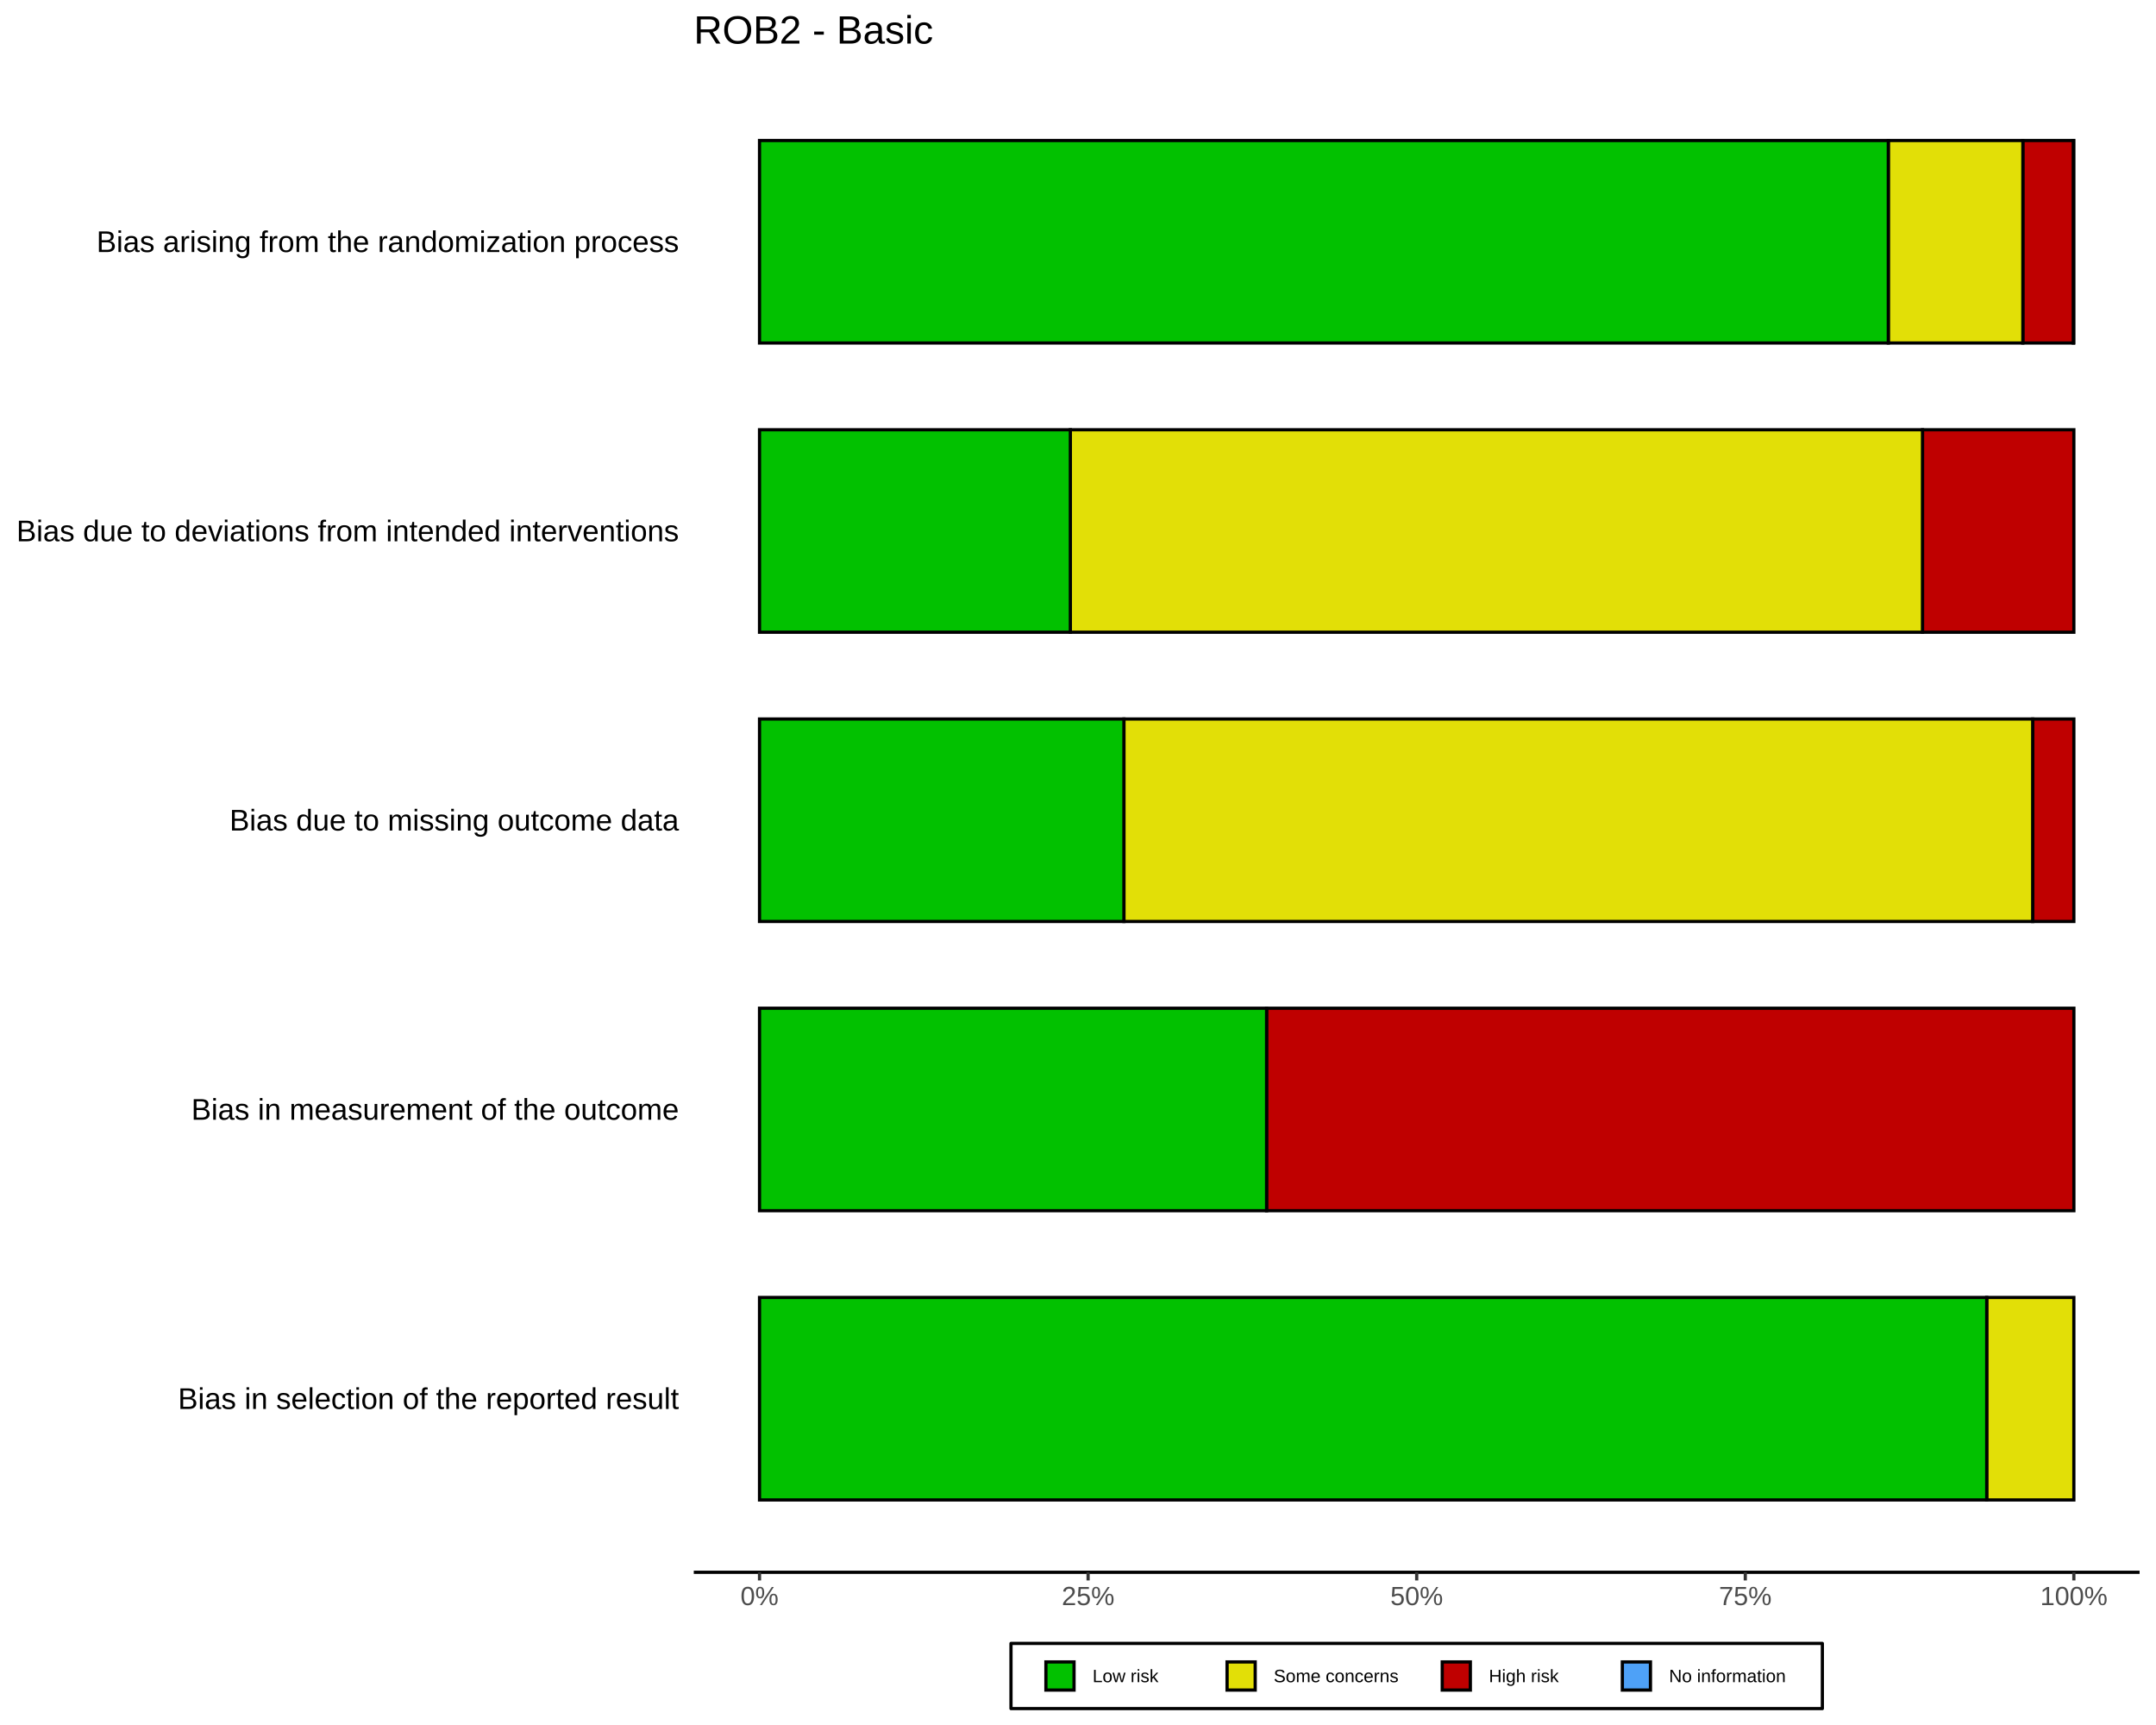
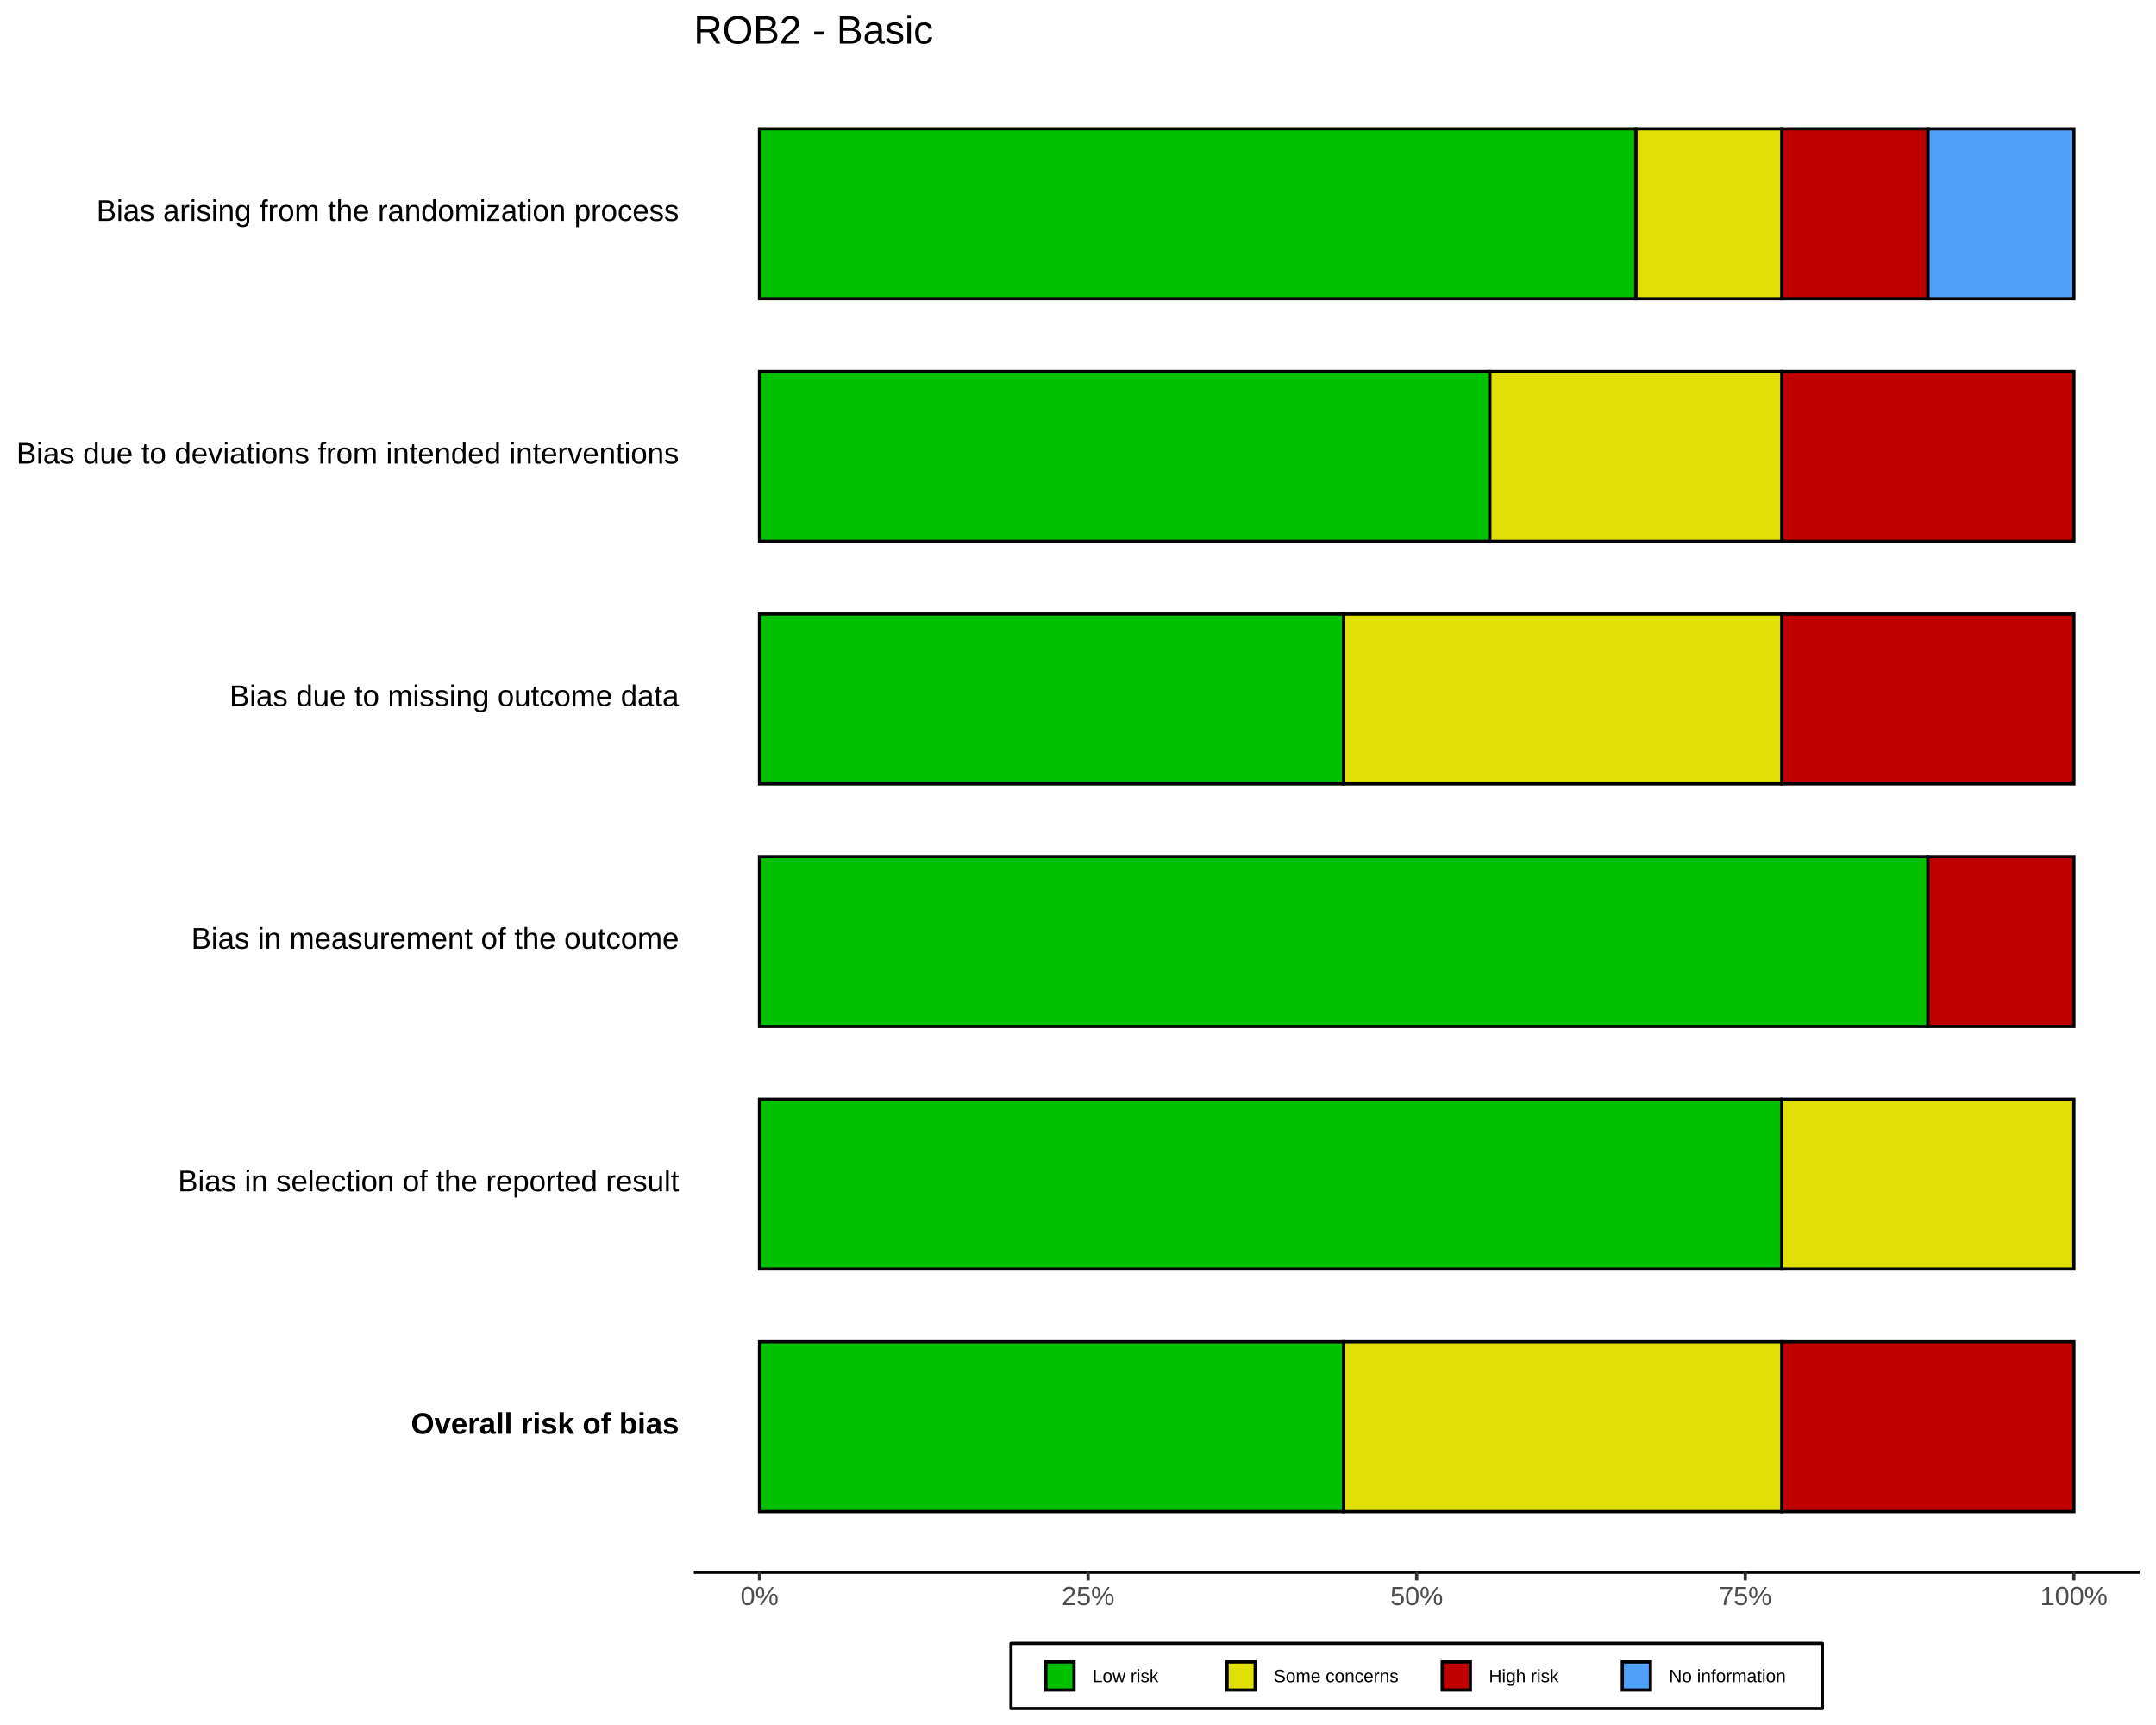
<svg xmlns="http://www.w3.org/2000/svg" viewBox="0 0 720.00 576.00">
  <defs>
    <style type="text/css">
    line, polyline, polygon, path, rect, circle {
      fill: none;
      stroke: #000000;
      stroke-linecap: round;
      stroke-linejoin: round;
      stroke-miterlimit: 10.00;
    }
  </style>
  </defs>
  <rect width="100%" height="100%" style="stroke: none; fill: #FFFFFF;" />
  <rect x="0.00" y="0.00" width="720.00" height="576.00" style="stroke-width: 1.07; stroke: #FFFFFF; fill: #FFFFFF;" />
  <defs>
    <clipPath id="cpMjMxLjY5fDcxNC41Mnw1MjUuMDB8MjIuNzc=">
      <rect x="231.69" y="22.77" width="482.83" height="502.22" />
    </clipPath>
  </defs>
-   <rect x="663.47" y="433.24" width="29.10" height="67.61" style="stroke-width: 1.07; stroke-linecap: square; stroke-linejoin: miter; fill: #E2DF07;" clip-path="url(#cpMjMxLjY5fDcxNC41Mnw1MjUuMDB8MjIuNzc=)" />
-   <rect x="253.64" y="433.24" width="409.83" height="67.61" style="stroke-width: 1.07; stroke-linecap: square; stroke-linejoin: miter; fill: #02C100;" clip-path="url(#cpMjMxLjY5fDcxNC41Mnw1MjUuMDB8MjIuNzc=)" />
-   <rect x="422.98" y="336.66" width="269.60" height="67.61" style="stroke-width: 1.07; stroke-linecap: square; stroke-linejoin: miter; fill: #BF0000;" clip-path="url(#cpMjMxLjY5fDcxNC41Mnw1MjUuMDB8MjIuNzc=)" />
-   <rect x="253.64" y="336.66" width="169.34" height="67.61" style="stroke-width: 1.07; stroke-linecap: square; stroke-linejoin: miter; fill: #02C100;" clip-path="url(#cpMjMxLjY5fDcxNC41Mnw1MjUuMDB8MjIuNzc=)" />
-   <rect x="678.82" y="240.08" width="13.75" height="67.61" style="stroke-width: 1.07; stroke-linecap: square; stroke-linejoin: miter; fill: #BF0000;" clip-path="url(#cpMjMxLjY5fDcxNC41Mnw1MjUuMDB8MjIuNzc=)" />
-   <rect x="375.33" y="240.08" width="303.49" height="67.61" style="stroke-width: 1.07; stroke-linecap: square; stroke-linejoin: miter; fill: #E2DF07;" clip-path="url(#cpMjMxLjY5fDcxNC41Mnw1MjUuMDB8MjIuNzc=)" />
-   <rect x="253.64" y="240.08" width="121.69" height="67.61" style="stroke-width: 1.07; stroke-linecap: square; stroke-linejoin: miter; fill: #02C100;" clip-path="url(#cpMjMxLjY5fDcxNC41Mnw1MjUuMDB8MjIuNzc=)" />
-   <rect x="642.02" y="143.50" width="50.55" height="67.61" style="stroke-width: 1.07; stroke-linecap: square; stroke-linejoin: miter; fill: #BF0000;" clip-path="url(#cpMjMxLjY5fDcxNC41Mnw1MjUuMDB8MjIuNzc=)" />
-   <rect x="357.45" y="143.50" width="284.57" height="67.61" style="stroke-width: 1.07; stroke-linecap: square; stroke-linejoin: miter; fill: #E2DF07;" clip-path="url(#cpMjMxLjY5fDcxNC41Mnw1MjUuMDB8MjIuNzc=)" />
-   <rect x="253.64" y="143.50" width="103.81" height="67.61" style="stroke-width: 1.07; stroke-linecap: square; stroke-linejoin: miter; fill: #02C100;" clip-path="url(#cpMjMxLjY5fDcxNC41Mnw1MjUuMDB8MjIuNzc=)" />
-   <rect x="692.38" y="46.92" width="0.19" height="67.61" style="stroke-width: 1.07; stroke-linecap: square; stroke-linejoin: miter; fill: #4EA1F7;" clip-path="url(#cpMjMxLjY5fDcxNC41Mnw1MjUuMDB8MjIuNzc=)" />
-   <rect x="675.53" y="46.92" width="16.85" height="67.61" style="stroke-width: 1.07; stroke-linecap: square; stroke-linejoin: miter; fill: #BF0000;" clip-path="url(#cpMjMxLjY5fDcxNC41Mnw1MjUuMDB8MjIuNzc=)" />
-   <rect x="630.60" y="46.92" width="44.93" height="67.61" style="stroke-width: 1.07; stroke-linecap: square; stroke-linejoin: miter; fill: #E2DF07;" clip-path="url(#cpMjMxLjY5fDcxNC41Mnw1MjUuMDB8MjIuNzc=)" />
-   <rect x="253.64" y="46.92" width="376.96" height="67.61" style="stroke-width: 1.07; stroke-linecap: square; stroke-linejoin: miter; fill: #02C100;" clip-path="url(#cpMjMxLjY5fDcxNC41Mnw1MjUuMDB8MjIuNzc=)" />
+   <rect x="595.03" y="448.04" width="97.54" height="56.70" style="stroke-width: 1.07; stroke-linecap: square; stroke-linejoin: miter; fill: #BF0000;" clip-path="url(#cpMjMxLjY5fDcxNC41Mnw1MjUuMDB8MjIuNzc=)" />
+   <rect x="448.72" y="448.04" width="146.31" height="56.70" style="stroke-width: 1.07; stroke-linecap: square; stroke-linejoin: miter; fill: #E2DF07;" clip-path="url(#cpMjMxLjY5fDcxNC41Mnw1MjUuMDB8MjIuNzc=)" />
+   <rect x="253.64" y="448.04" width="195.08" height="56.70" style="stroke-width: 1.07; stroke-linecap: square; stroke-linejoin: miter; fill: #02C100;" clip-path="url(#cpMjMxLjY5fDcxNC41Mnw1MjUuMDB8MjIuNzc=)" />
+   <rect x="595.03" y="367.04" width="97.54" height="56.70" style="stroke-width: 1.07; stroke-linecap: square; stroke-linejoin: miter; fill: #E2DF07;" clip-path="url(#cpMjMxLjY5fDcxNC41Mnw1MjUuMDB8MjIuNzc=)" />
+   <rect x="253.64" y="367.04" width="341.39" height="56.70" style="stroke-width: 1.07; stroke-linecap: square; stroke-linejoin: miter; fill: #02C100;" clip-path="url(#cpMjMxLjY5fDcxNC41Mnw1MjUuMDB8MjIuNzc=)" />
+   <rect x="643.80" y="286.03" width="48.77" height="56.70" style="stroke-width: 1.07; stroke-linecap: square; stroke-linejoin: miter; fill: #BF0000;" clip-path="url(#cpMjMxLjY5fDcxNC41Mnw1MjUuMDB8MjIuNzc=)" />
+   <rect x="253.64" y="286.03" width="390.16" height="56.70" style="stroke-width: 1.07; stroke-linecap: square; stroke-linejoin: miter; fill: #02C100;" clip-path="url(#cpMjMxLjY5fDcxNC41Mnw1MjUuMDB8MjIuNzc=)" />
+   <rect x="595.03" y="205.03" width="97.54" height="56.70" style="stroke-width: 1.07; stroke-linecap: square; stroke-linejoin: miter; fill: #BF0000;" clip-path="url(#cpMjMxLjY5fDcxNC41Mnw1MjUuMDB8MjIuNzc=)" />
+   <rect x="448.72" y="205.03" width="146.31" height="56.70" style="stroke-width: 1.07; stroke-linecap: square; stroke-linejoin: miter; fill: #E2DF07;" clip-path="url(#cpMjMxLjY5fDcxNC41Mnw1MjUuMDB8MjIuNzc=)" />
+   <rect x="253.64" y="205.03" width="195.08" height="56.70" style="stroke-width: 1.07; stroke-linecap: square; stroke-linejoin: miter; fill: #02C100;" clip-path="url(#cpMjMxLjY5fDcxNC41Mnw1MjUuMDB8MjIuNzc=)" />
+   <rect x="595.03" y="124.03" width="97.54" height="56.70" style="stroke-width: 1.07; stroke-linecap: square; stroke-linejoin: miter; fill: #BF0000;" clip-path="url(#cpMjMxLjY5fDcxNC41Mnw1MjUuMDB8MjIuNzc=)" />
+   <rect x="497.49" y="124.03" width="97.54" height="56.70" style="stroke-width: 1.07; stroke-linecap: square; stroke-linejoin: miter; fill: #E2DF07;" clip-path="url(#cpMjMxLjY5fDcxNC41Mnw1MjUuMDB8MjIuNzc=)" />
+   <rect x="253.64" y="124.03" width="243.85" height="56.70" style="stroke-width: 1.07; stroke-linecap: square; stroke-linejoin: miter; fill: #02C100;" clip-path="url(#cpMjMxLjY5fDcxNC41Mnw1MjUuMDB8MjIuNzc=)" />
+   <rect x="643.80" y="43.02" width="48.77" height="56.70" style="stroke-width: 1.07; stroke-linecap: square; stroke-linejoin: miter; fill: #4EA1F7;" clip-path="url(#cpMjMxLjY5fDcxNC41Mnw1MjUuMDB8MjIuNzc=)" />
+   <rect x="595.03" y="43.02" width="48.77" height="56.70" style="stroke-width: 1.07; stroke-linecap: square; stroke-linejoin: miter; fill: #BF0000;" clip-path="url(#cpMjMxLjY5fDcxNC41Mnw1MjUuMDB8MjIuNzc=)" />
+   <rect x="546.26" y="43.02" width="48.77" height="56.70" style="stroke-width: 1.07; stroke-linecap: square; stroke-linejoin: miter; fill: #E2DF07;" clip-path="url(#cpMjMxLjY5fDcxNC41Mnw1MjUuMDB8MjIuNzc=)" />
+   <rect x="253.64" y="43.02" width="292.62" height="56.70" style="stroke-width: 1.07; stroke-linecap: square; stroke-linejoin: miter; fill: #02C100;" clip-path="url(#cpMjMxLjY5fDcxNC41Mnw1MjUuMDB8MjIuNzc=)" />
  <defs>
    <clipPath id="cpMC4wMHw3MjAuMDB8NTc2LjAwfDAuMDA=">
      <rect x="0.00" y="0.00" width="720.00" height="576.00" />
    </clipPath>
  </defs>
  <g clip-path="url(#cpMC4wMHw3MjAuMDB8NTc2LjAwfDAuMDA=)">
-     <text x="59.42" y="470.48" style="font-size: 10.00px; font-family: Liberation Sans;" textLength="167.34px" lengthAdjust="spacingAndGlyphs">Bias in selection of the reported result</text>
+     <text x="137.25" y="478.77" style="font-size: 10.00px; font-weight: bold; font-family: Liberation Sans;" textLength="33.92px" lengthAdjust="spacingAndGlyphs">Overall</text>
  </g>
  <g clip-path="url(#cpMC4wMHw3MjAuMDB8NTc2LjAwfDAuMDA=)">
-     <text x="63.87" y="373.90" style="font-size: 10.00px; font-family: Liberation Sans;" textLength="162.89px" lengthAdjust="spacingAndGlyphs">Bias in measurement of the outcome</text>
+     <text x="173.95" y="478.77" style="font-size: 10.00px; font-weight: bold; font-family: Liberation Sans;" textLength="17.80px" lengthAdjust="spacingAndGlyphs">risk</text>
  </g>
  <g clip-path="url(#cpMC4wMHw3MjAuMDB8NTc2LjAwfDAuMDA=)">
-     <text x="76.65" y="277.32" style="font-size: 10.00px; font-family: Liberation Sans;" textLength="150.11px" lengthAdjust="spacingAndGlyphs">Bias due to missing outcome data</text>
+     <text x="194.53" y="478.77" style="font-size: 10.00px; font-weight: bold; font-family: Liberation Sans;" textLength="9.44px" lengthAdjust="spacingAndGlyphs">of</text>
  </g>
  <g clip-path="url(#cpMC4wMHw3MjAuMDB8NTc2LjAwfDAuMDA=)">
-     <text x="5.48" y="180.74" style="font-size: 10.00px; font-family: Liberation Sans;" textLength="221.28px" lengthAdjust="spacingAndGlyphs">Bias due to deviations from intended interventions</text>
+     <text x="206.75" y="478.77" style="font-size: 10.00px; font-weight: bold; font-family: Liberation Sans;" textLength="20.02px" lengthAdjust="spacingAndGlyphs">bias</text>
  </g>
  <g clip-path="url(#cpMC4wMHw3MjAuMDB8NTc2LjAwfDAuMDA=)">
-     <text x="32.21" y="84.16" style="font-size: 10.00px; font-family: Liberation Sans;" textLength="194.55px" lengthAdjust="spacingAndGlyphs">Bias arising from the randomization process</text>
+     <text x="59.42" y="397.79" style="font-size: 10.00px; font-family: Liberation Sans;" textLength="19.45px" lengthAdjust="spacingAndGlyphs">Bias</text>
+   </g>
+   <g clip-path="url(#cpMC4wMHw3MjAuMDB8NTc2LjAwfDAuMDA=)">
+     <text x="81.65" y="397.79" style="font-size: 10.00px; font-family: Liberation Sans;" textLength="7.78px" lengthAdjust="spacingAndGlyphs">in</text>
+   </g>
+   <g clip-path="url(#cpMC4wMHw3MjAuMDB8NTc2LjAwfDAuMDA=)">
+     <text x="92.21" y="397.79" style="font-size: 10.00px; font-family: Liberation Sans;" textLength="39.47px" lengthAdjust="spacingAndGlyphs">selection</text>
+   </g>
+   <g clip-path="url(#cpMC4wMHw3MjAuMDB8NTc2LjAwfDAuMDA=)">
+     <text x="134.46" y="397.79" style="font-size: 10.00px; font-family: Liberation Sans;" textLength="8.34px" lengthAdjust="spacingAndGlyphs">of</text>
+   </g>
+   <g clip-path="url(#cpMC4wMHw3MjAuMDB8NTc2LjAwfDAuMDA=)">
+     <text x="145.59" y="397.79" style="font-size: 10.00px; font-family: Liberation Sans;" textLength="13.91px" lengthAdjust="spacingAndGlyphs">the</text>
+   </g>
+   <g clip-path="url(#cpMC4wMHw3MjAuMDB8NTc2LjAwfDAuMDA=)">
+     <text x="162.28" y="397.79" style="font-size: 10.00px; font-family: Liberation Sans;" textLength="37.25px" lengthAdjust="spacingAndGlyphs">reported</text>
+   </g>
+   <g clip-path="url(#cpMC4wMHw3MjAuMDB8NTc2LjAwfDAuMDA=)">
+     <text x="202.31" y="397.79" style="font-size: 10.00px; font-family: Liberation Sans;" textLength="24.45px" lengthAdjust="spacingAndGlyphs">result</text>
+   </g>
+   <g clip-path="url(#cpMC4wMHw3MjAuMDB8NTc2LjAwfDAuMDA=)">
+     <text x="63.87" y="316.78" style="font-size: 10.00px; font-family: Liberation Sans;" textLength="19.45px" lengthAdjust="spacingAndGlyphs">Bias</text>
+   </g>
+   <g clip-path="url(#cpMC4wMHw3MjAuMDB8NTc2LjAwfDAuMDA=)">
+     <text x="86.10" y="316.78" style="font-size: 10.00px; font-family: Liberation Sans;" textLength="7.78px" lengthAdjust="spacingAndGlyphs">in</text>
+   </g>
+   <g clip-path="url(#cpMC4wMHw3MjAuMDB8NTc2LjAwfDAuMDA=)">
+     <text x="96.67" y="316.78" style="font-size: 10.00px; font-family: Liberation Sans;" textLength="61.14px" lengthAdjust="spacingAndGlyphs">measurement</text>
+   </g>
+   <g clip-path="url(#cpMC4wMHw3MjAuMDB8NTc2LjAwfDAuMDA=)">
+     <text x="160.59" y="316.78" style="font-size: 10.00px; font-family: Liberation Sans;" textLength="8.34px" lengthAdjust="spacingAndGlyphs">of</text>
+   </g>
+   <g clip-path="url(#cpMC4wMHw3MjAuMDB8NTc2LjAwfDAuMDA=)">
+     <text x="171.71" y="316.78" style="font-size: 10.00px; font-family: Liberation Sans;" textLength="13.91px" lengthAdjust="spacingAndGlyphs">the</text>
+   </g>
+   <g clip-path="url(#cpMC4wMHw3MjAuMDB8NTc2LjAwfDAuMDA=)">
+     <text x="188.40" y="316.78" style="font-size: 10.00px; font-family: Liberation Sans;" textLength="38.36px" lengthAdjust="spacingAndGlyphs">outcome</text>
+   </g>
+   <g clip-path="url(#cpMC4wMHw3MjAuMDB8NTc2LjAwfDAuMDA=)">
+     <text x="76.65" y="235.78" style="font-size: 10.00px; font-family: Liberation Sans;" textLength="19.45px" lengthAdjust="spacingAndGlyphs">Bias</text>
+   </g>
+   <g clip-path="url(#cpMC4wMHw3MjAuMDB8NTc2LjAwfDAuMDA=)">
+     <text x="98.89" y="235.78" style="font-size: 10.00px; font-family: Liberation Sans;" textLength="16.69px" lengthAdjust="spacingAndGlyphs">due</text>
+   </g>
+   <g clip-path="url(#cpMC4wMHw3MjAuMDB8NTc2LjAwfDAuMDA=)">
+     <text x="118.35" y="235.78" style="font-size: 10.00px; font-family: Liberation Sans;" textLength="8.34px" lengthAdjust="spacingAndGlyphs">to</text>
+   </g>
+   <g clip-path="url(#cpMC4wMHw3MjAuMDB8NTc2LjAwfDAuMDA=)">
+     <text x="129.48" y="235.78" style="font-size: 10.00px; font-family: Liberation Sans;" textLength="33.89px" lengthAdjust="spacingAndGlyphs">missing</text>
+   </g>
+   <g clip-path="url(#cpMC4wMHw3MjAuMDB8NTc2LjAwfDAuMDA=)">
+     <text x="166.15" y="235.78" style="font-size: 10.00px; font-family: Liberation Sans;" textLength="38.36px" lengthAdjust="spacingAndGlyphs">outcome</text>
+   </g>
+   <g clip-path="url(#cpMC4wMHw3MjAuMDB8NTc2LjAwfDAuMDA=)">
+     <text x="207.29" y="235.78" style="font-size: 10.00px; font-family: Liberation Sans;" textLength="19.47px" lengthAdjust="spacingAndGlyphs">data</text>
+   </g>
+   <g clip-path="url(#cpMC4wMHw3MjAuMDB8NTc2LjAwfDAuMDA=)">
+     <text x="5.48" y="154.78" style="font-size: 10.00px; font-family: Liberation Sans;" textLength="19.45px" lengthAdjust="spacingAndGlyphs">Bias</text>
+   </g>
+   <g clip-path="url(#cpMC4wMHw3MjAuMDB8NTc2LjAwfDAuMDA=)">
+     <text x="27.71" y="154.78" style="font-size: 10.00px; font-family: Liberation Sans;" textLength="16.69px" lengthAdjust="spacingAndGlyphs">due</text>
+   </g>
+   <g clip-path="url(#cpMC4wMHw3MjAuMDB8NTc2LjAwfDAuMDA=)">
+     <text x="47.18" y="154.78" style="font-size: 10.00px; font-family: Liberation Sans;" textLength="8.34px" lengthAdjust="spacingAndGlyphs">to</text>
+   </g>
+   <g clip-path="url(#cpMC4wMHw3MjAuMDB8NTc2LjAwfDAuMDA=)">
+     <text x="58.31" y="154.78" style="font-size: 10.00px; font-family: Liberation Sans;" textLength="45.03px" lengthAdjust="spacingAndGlyphs">deviations</text>
+   </g>
+   <g clip-path="url(#cpMC4wMHw3MjAuMDB8NTc2LjAwfDAuMDA=)">
+     <text x="106.12" y="154.78" style="font-size: 10.00px; font-family: Liberation Sans;" textLength="20.00px" lengthAdjust="spacingAndGlyphs">from</text>
+   </g>
+   <g clip-path="url(#cpMC4wMHw3MjAuMDB8NTc2LjAwfDAuMDA=)">
+     <text x="128.90" y="154.78" style="font-size: 10.00px; font-family: Liberation Sans;" textLength="38.38px" lengthAdjust="spacingAndGlyphs">intended</text>
+   </g>
+   <g clip-path="url(#cpMC4wMHw3MjAuMDB8NTc2LjAwfDAuMDA=)">
+     <text x="170.06" y="154.78" style="font-size: 10.00px; font-family: Liberation Sans;" textLength="56.70px" lengthAdjust="spacingAndGlyphs">interventions</text>
+   </g>
+   <g clip-path="url(#cpMC4wMHw3MjAuMDB8NTc2LjAwfDAuMDA=)">
+     <text x="32.21" y="73.77" style="font-size: 10.00px; font-family: Liberation Sans;" textLength="19.45px" lengthAdjust="spacingAndGlyphs">Bias</text>
+   </g>
+   <g clip-path="url(#cpMC4wMHw3MjAuMDB8NTc2LjAwfDAuMDA=)">
+     <text x="54.45" y="73.77" style="font-size: 10.00px; font-family: Liberation Sans;" textLength="29.45px" lengthAdjust="spacingAndGlyphs">arising</text>
+   </g>
+   <g clip-path="url(#cpMC4wMHw3MjAuMDB8NTc2LjAwfDAuMDA=)">
+     <text x="86.68" y="73.77" style="font-size: 10.00px; font-family: Liberation Sans;" textLength="20.00px" lengthAdjust="spacingAndGlyphs">from</text>
+   </g>
+   <g clip-path="url(#cpMC4wMHw3MjAuMDB8NTc2LjAwfDAuMDA=)">
+     <text x="109.46" y="73.77" style="font-size: 10.00px; font-family: Liberation Sans;" textLength="13.91px" lengthAdjust="spacingAndGlyphs">the</text>
+   </g>
+   <g clip-path="url(#cpMC4wMHw3MjAuMDB8NTc2LjAwfDAuMDA=)">
+     <text x="126.15" y="73.77" style="font-size: 10.00px; font-family: Liberation Sans;" textLength="62.81px" lengthAdjust="spacingAndGlyphs">randomization</text>
+   </g>
+   <g clip-path="url(#cpMC4wMHw3MjAuMDB8NTc2LjAwfDAuMDA=)">
+     <text x="191.75" y="73.77" style="font-size: 10.00px; font-family: Liberation Sans;" textLength="35.02px" lengthAdjust="spacingAndGlyphs">process</text>
  </g>
  <polyline points="231.69,525.00 714.52,525.00 " style="stroke-width: 1.07; stroke-linecap: butt;" clip-path="url(#cpMC4wMHw3MjAuMDB8NTc2LjAwfDAuMDA=)" />
  <polyline points="253.64,527.74 253.64,525.00 " style="stroke-width: 1.07; stroke: #333333; stroke-linecap: butt;" clip-path="url(#cpMC4wMHw3MjAuMDB8NTc2LjAwfDAuMDA=)" />
  <polyline points="363.37,527.74 363.37,525.00 " style="stroke-width: 1.07; stroke: #333333; stroke-linecap: butt;" clip-path="url(#cpMC4wMHw3MjAuMDB8NTc2LjAwfDAuMDA=)" />
  <polyline points="473.11,527.74 473.11,525.00 " style="stroke-width: 1.07; stroke: #333333; stroke-linecap: butt;" clip-path="url(#cpMC4wMHw3MjAuMDB8NTc2LjAwfDAuMDA=)" />
  <polyline points="582.84,527.74 582.84,525.00 " style="stroke-width: 1.07; stroke: #333333; stroke-linecap: butt;" clip-path="url(#cpMC4wMHw3MjAuMDB8NTc2LjAwfDAuMDA=)" />
  <polyline points="692.57,527.74 692.57,525.00 " style="stroke-width: 1.07; stroke: #333333; stroke-linecap: butt;" clip-path="url(#cpMC4wMHw3MjAuMDB8NTc2LjAwfDAuMDA=)" />
  <g clip-path="url(#cpMC4wMHw3MjAuMDB8NTc2LjAwfDAuMDA=)">
    <text x="247.28" y="535.97" style="font-size: 8.80px; fill: #4D4D4D; font-family: Liberation Sans;" textLength="12.72px" lengthAdjust="spacingAndGlyphs">0%</text>
  </g>
  <g clip-path="url(#cpMC4wMHw3MjAuMDB8NTc2LjAwfDAuMDA=)">
    <text x="354.57" y="535.97" style="font-size: 8.80px; fill: #4D4D4D; font-family: Liberation Sans;" textLength="17.61px" lengthAdjust="spacingAndGlyphs">25%</text>
  </g>
  <g clip-path="url(#cpMC4wMHw3MjAuMDB8NTc2LjAwfDAuMDA=)">
    <text x="464.30" y="535.97" style="font-size: 8.80px; fill: #4D4D4D; font-family: Liberation Sans;" textLength="17.61px" lengthAdjust="spacingAndGlyphs">50%</text>
  </g>
  <g clip-path="url(#cpMC4wMHw3MjAuMDB8NTc2LjAwfDAuMDA=)">
    <text x="574.04" y="535.97" style="font-size: 8.80px; fill: #4D4D4D; font-family: Liberation Sans;" textLength="17.61px" lengthAdjust="spacingAndGlyphs">75%</text>
  </g>
  <g clip-path="url(#cpMC4wMHw3MjAuMDB8NTc2LjAwfDAuMDA=)">
    <text x="681.32" y="535.97" style="font-size: 8.80px; fill: #4D4D4D; font-family: Liberation Sans;" textLength="22.50px" lengthAdjust="spacingAndGlyphs">100%</text>
  </g>
  <rect x="337.62" y="548.76" width="270.96" height="21.76" style="stroke-width: 1.07; fill: #FFFFFF;" clip-path="url(#cpMC4wMHw3MjAuMDB8NTc2LjAwfDAuMDA=)" />
  <rect x="348.58" y="554.24" width="10.80" height="10.80" style="stroke-width: 1.07; stroke: none; fill: #F2F2F2;" clip-path="url(#cpMC4wMHw3MjAuMDB8NTc2LjAwfDAuMDA=)" />
  <rect x="349.29" y="554.95" width="9.38" height="9.38" style="stroke-width: 1.07; stroke-linecap: square; stroke-linejoin: miter; fill: #02C100;" clip-path="url(#cpMC4wMHw3MjAuMDB8NTc2LjAwfDAuMDA=)" />
  <rect x="409.08" y="554.24" width="10.80" height="10.80" style="stroke-width: 1.07; stroke: none; fill: #F2F2F2;" clip-path="url(#cpMC4wMHw3MjAuMDB8NTc2LjAwfDAuMDA=)" />
  <rect x="409.79" y="554.95" width="9.38" height="9.38" style="stroke-width: 1.07; stroke-linecap: square; stroke-linejoin: miter; fill: #E2DF07;" clip-path="url(#cpMC4wMHw3MjAuMDB8NTc2LjAwfDAuMDA=)" />
  <rect x="480.93" y="554.24" width="10.80" height="10.80" style="stroke-width: 1.07; stroke: none; fill: #F2F2F2;" clip-path="url(#cpMC4wMHw3MjAuMDB8NTc2LjAwfDAuMDA=)" />
  <rect x="481.64" y="554.95" width="9.38" height="9.38" style="stroke-width: 1.07; stroke-linecap: square; stroke-linejoin: miter; fill: #BF0000;" clip-path="url(#cpMC4wMHw3MjAuMDB8NTc2LjAwfDAuMDA=)" />
  <rect x="541.08" y="554.24" width="10.80" height="10.80" style="stroke-width: 1.07; stroke: none; fill: #F2F2F2;" clip-path="url(#cpMC4wMHw3MjAuMDB8NTc2LjAwfDAuMDA=)" />
  <rect x="541.79" y="554.95" width="9.38" height="9.38" style="stroke-width: 1.07; stroke-linecap: square; stroke-linejoin: miter; fill: #4EA1F7;" clip-path="url(#cpMC4wMHw3MjAuMDB8NTc2LjAwfDAuMDA=)" />
  <g clip-path="url(#cpMC4wMHw3MjAuMDB8NTc2LjAwfDAuMDA=)">
    <text x="364.86" y="561.70" style="font-size: 6.00px; font-family: Liberation Sans;" textLength="38.73px" lengthAdjust="spacingAndGlyphs">  Low risk        </text>
  </g>
  <g clip-path="url(#cpMC4wMHw3MjAuMDB8NTc2LjAwfDAuMDA=)">
    <text x="425.36" y="561.70" style="font-size: 6.00px; font-family: Liberation Sans;" textLength="50.09px" lengthAdjust="spacingAndGlyphs">  Some concerns   </text>
  </g>
  <g clip-path="url(#cpMC4wMHw3MjAuMDB8NTc2LjAwfDAuMDA=)">
    <text x="497.21" y="561.70" style="font-size: 6.00px; font-family: Liberation Sans;" textLength="38.39px" lengthAdjust="spacingAndGlyphs">  High risk       </text>
  </g>
  <g clip-path="url(#cpMC4wMHw3MjAuMDB8NTc2LjAwfDAuMDA=)">
    <text x="557.36" y="561.70" style="font-size: 6.00px; font-family: Liberation Sans;" textLength="45.75px" lengthAdjust="spacingAndGlyphs">  No information  </text>
  </g>
  <g clip-path="url(#cpMC4wMHw3MjAuMDB8NTc2LjAwfDAuMDA=)">
    <text x="231.69" y="14.56" style="font-size: 13.20px; font-family: Liberation Sans;" textLength="79.86px" lengthAdjust="spacingAndGlyphs">ROB2 - Basic</text>
  </g>
</svg>
